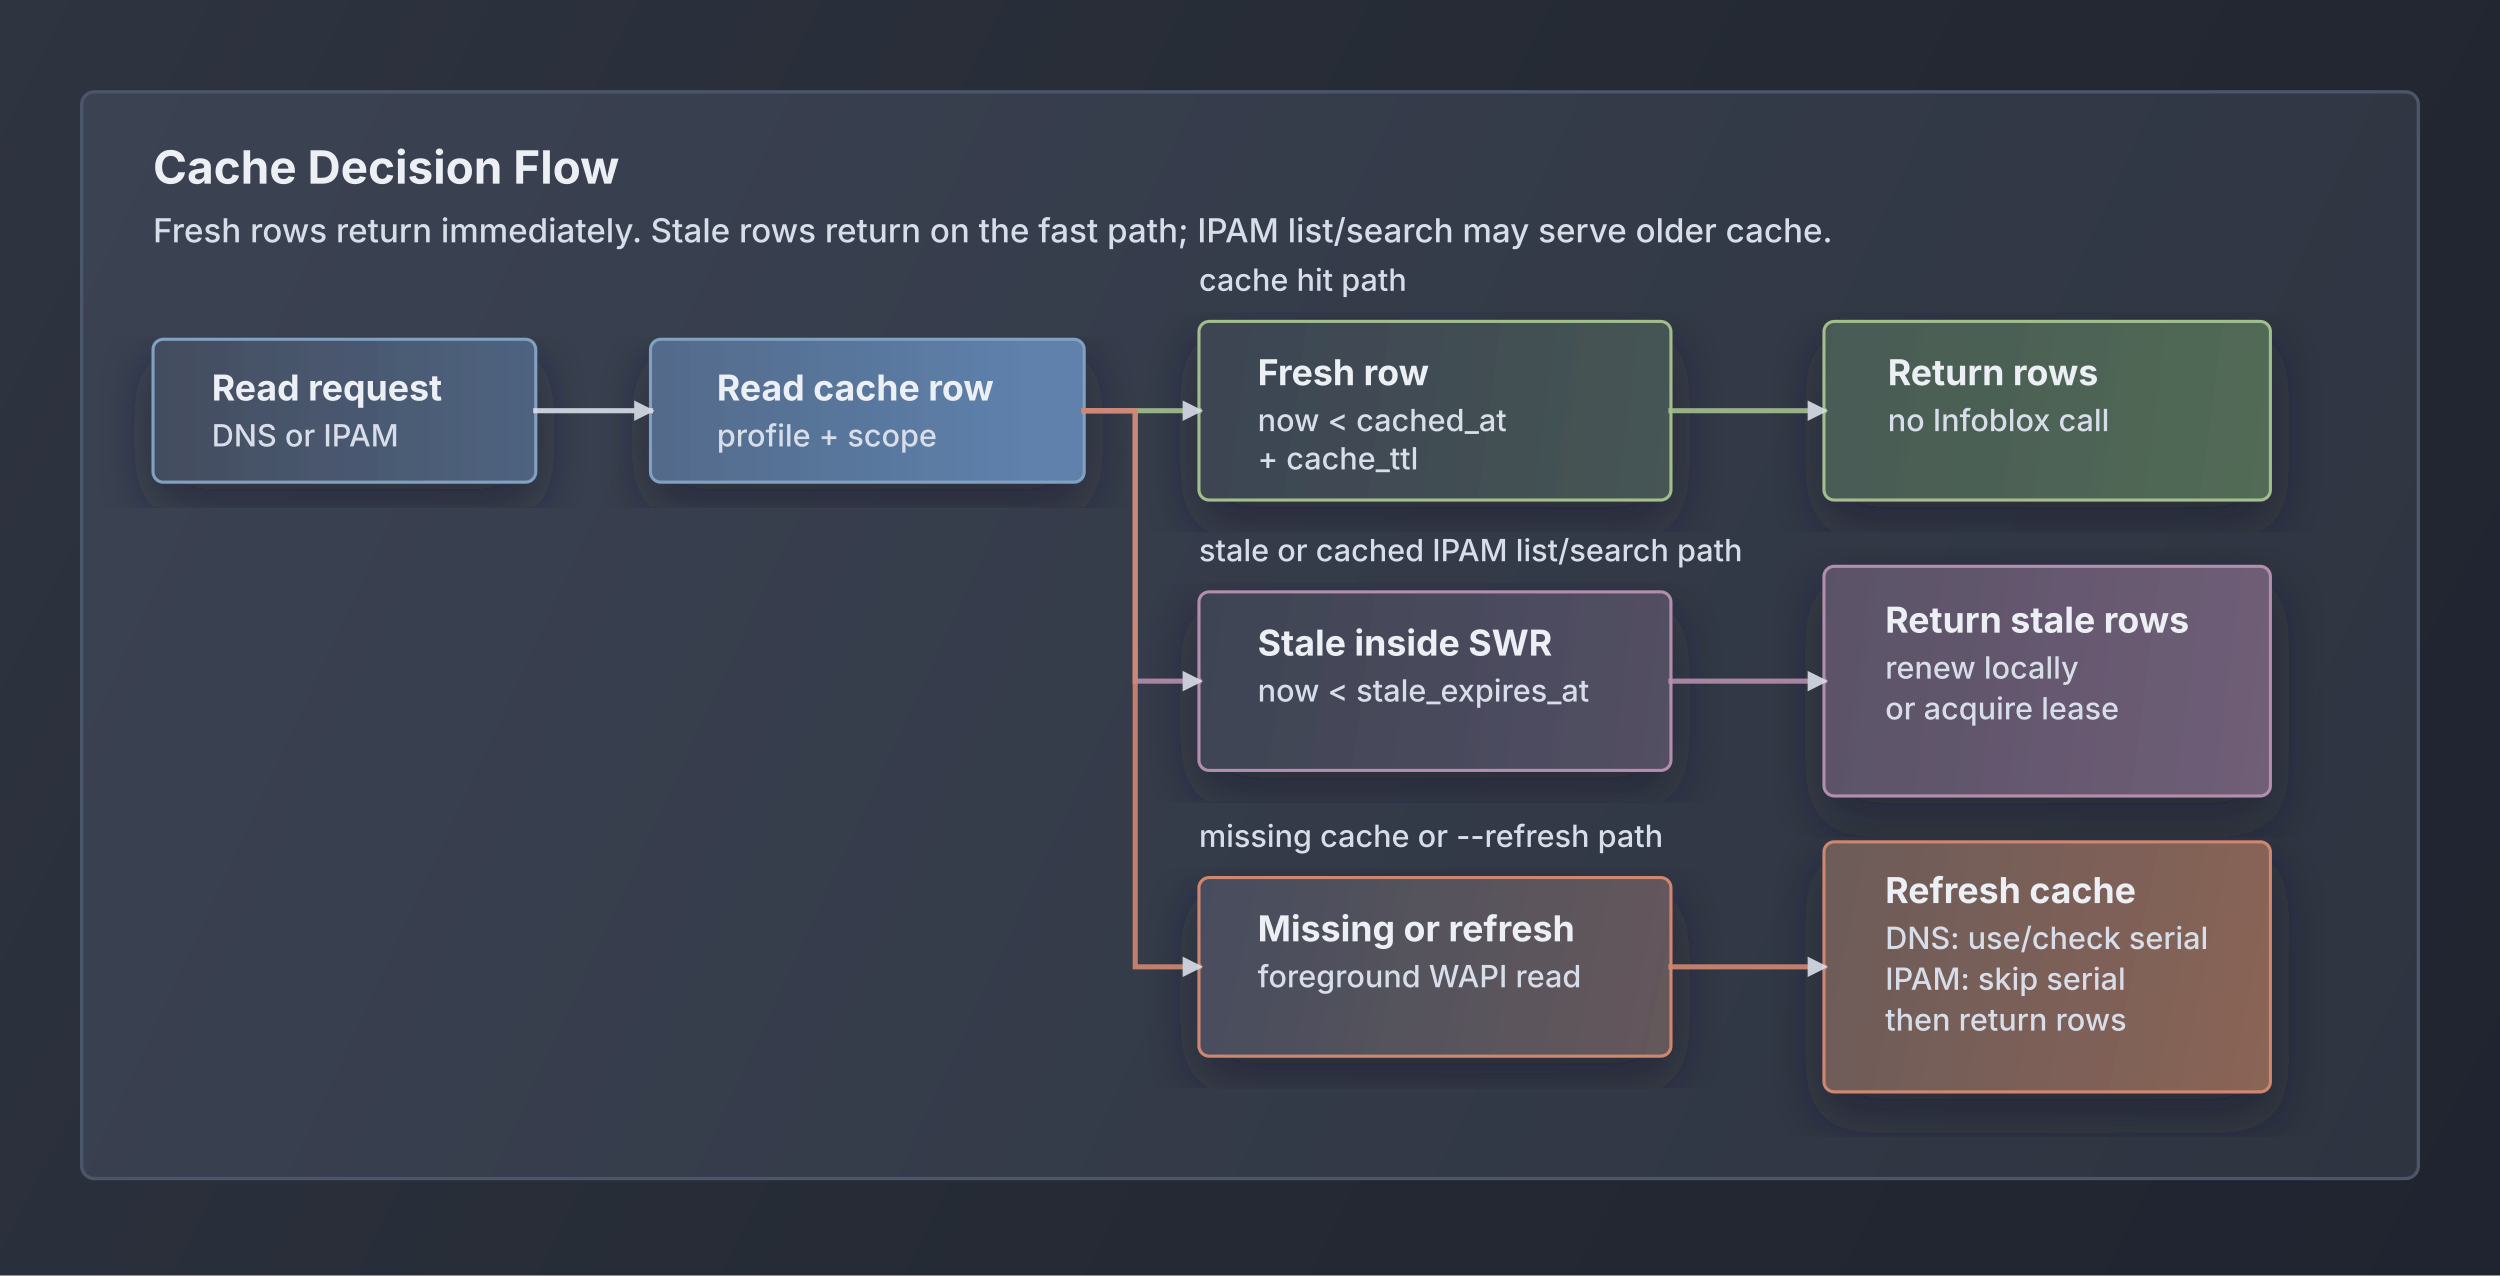
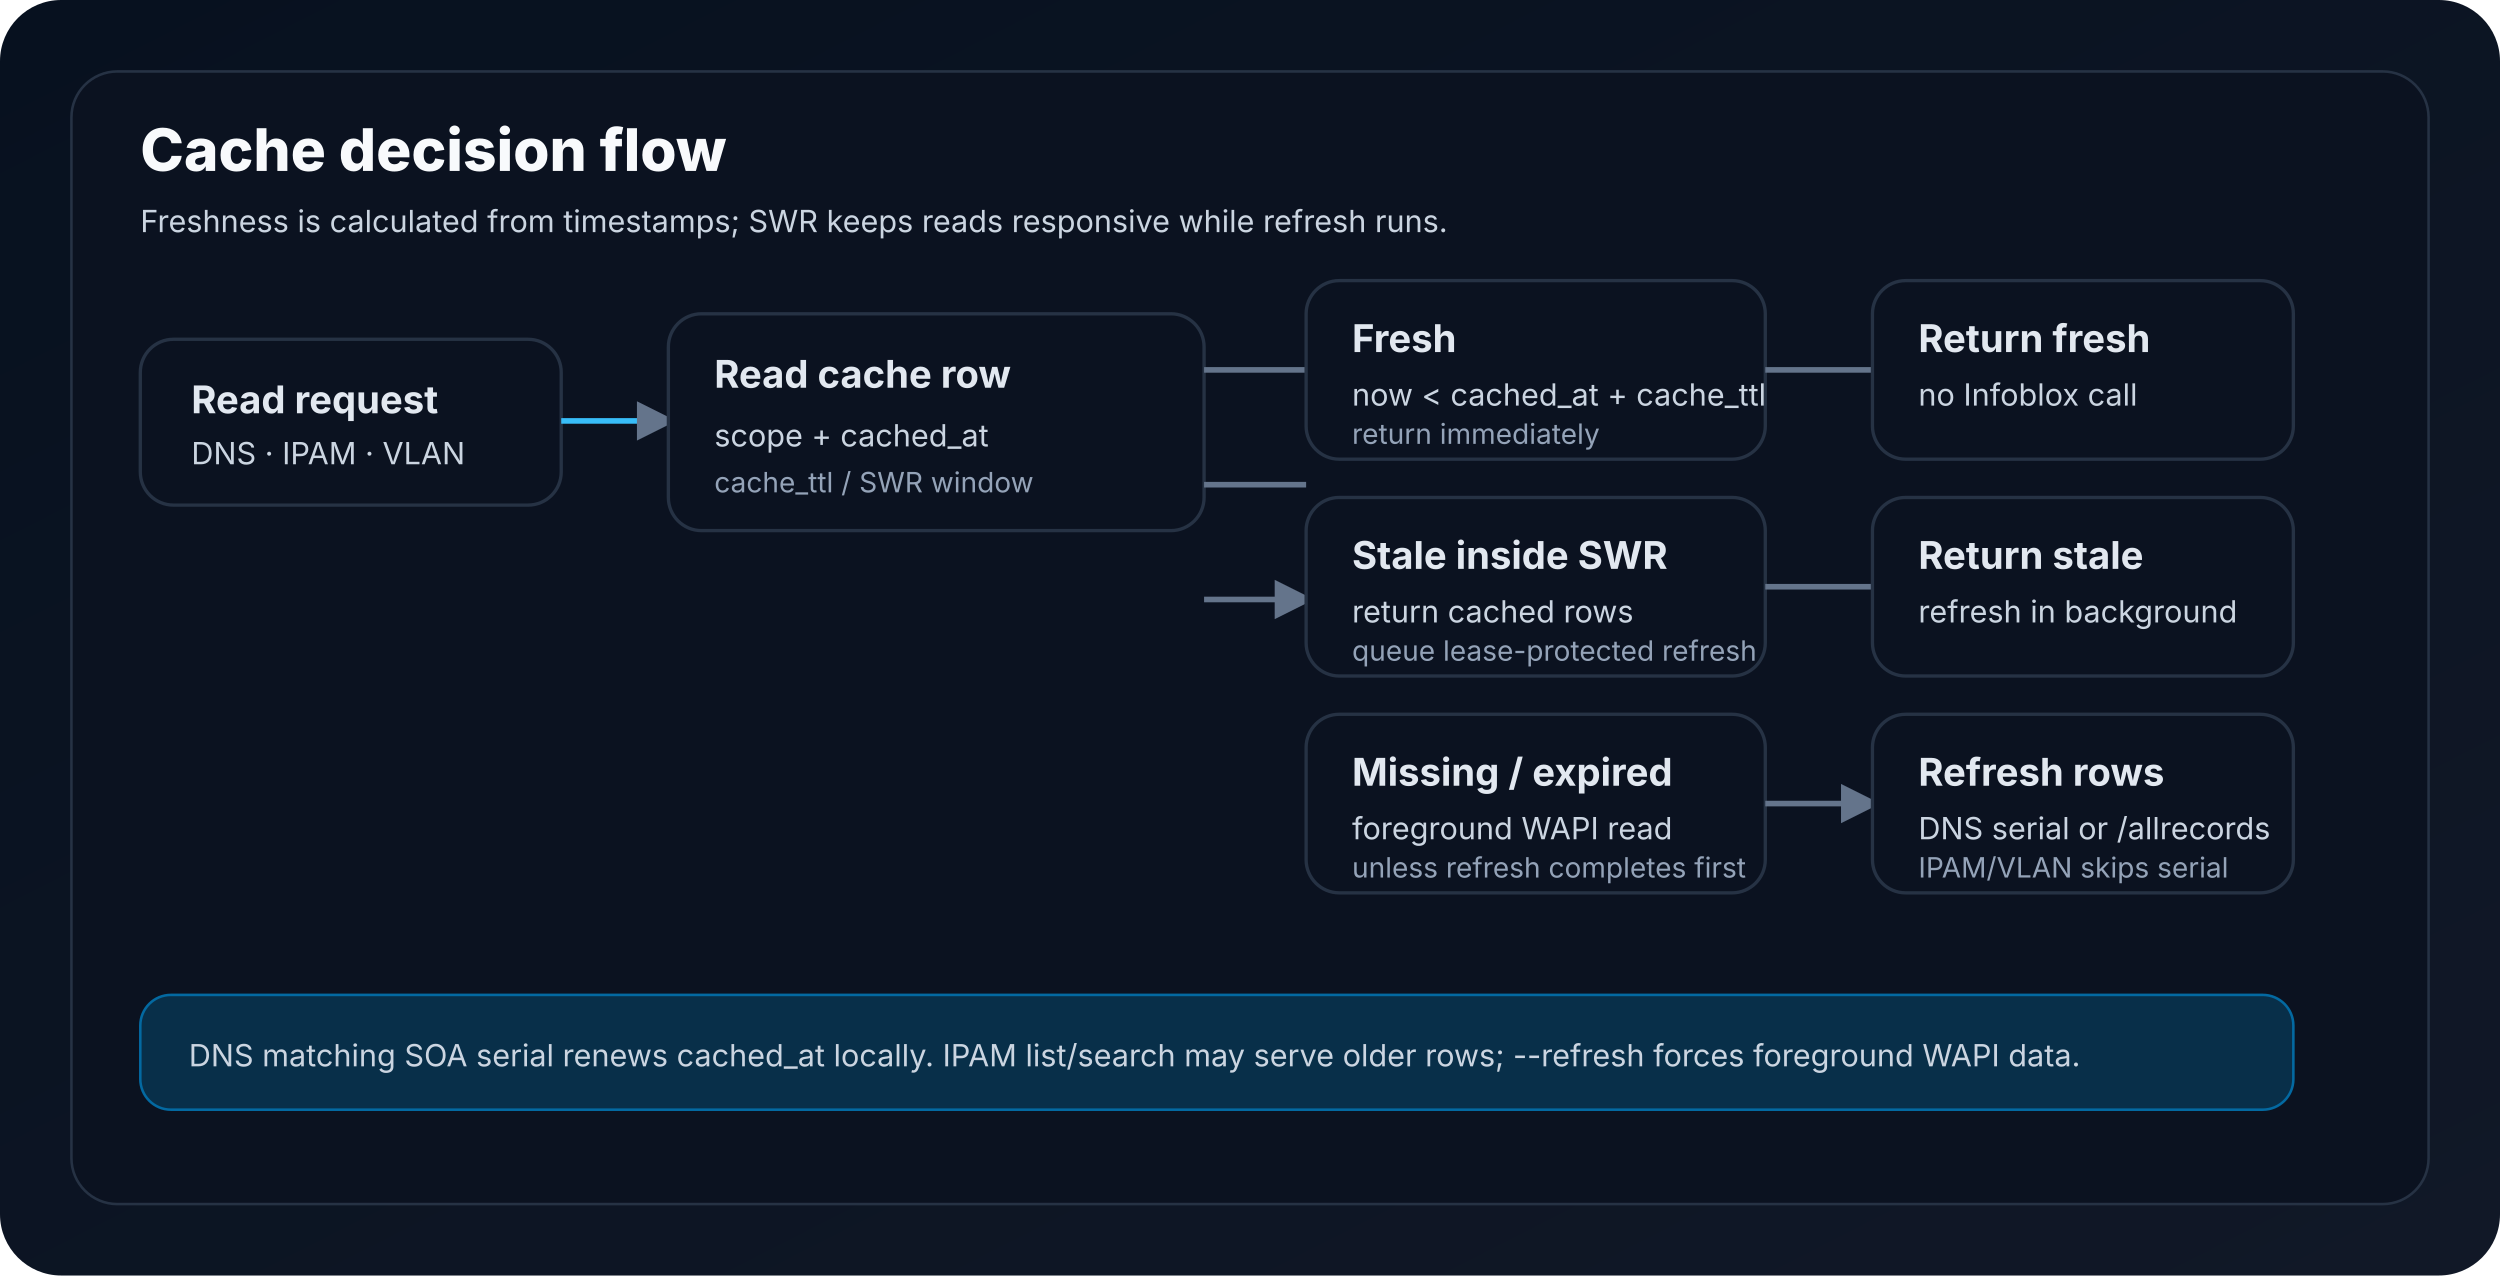
<svg xmlns="http://www.w3.org/2000/svg" width="980" height="500" viewBox="0 0 980 500" role="img" aria-labelledby="title desc">
  <defs>
-     <linearGradient id="page-bg" x1="0" y1="0" x2="980" y2="500" gradientUnits="userSpaceOnUse">
-       <stop offset="0" stop-color="#2E3440" />
-       <stop offset=".58" stop-color="#242933" />
-       <stop offset="1" stop-color="#1f2430" />
+     <linearGradient id="bg" x1="0" y1="0" x2="1" y2="1">
+       <stop stop-color="#07111f" />
+       <stop offset="1" stop-color="#111827" />
    </linearGradient>
-     <linearGradient id="panel-grad" x1="32" y1="36" x2="948" y2="462" gradientUnits="userSpaceOnUse">
-       <stop offset="0" stop-color="#3B4252" />
-       <stop offset="1" stop-color="#2E3440" />
-     </linearGradient>
-     <linearGradient id="entry-grad" x1="60" y1="0" x2="404" y2="0" gradientUnits="userSpaceOnUse">
-       <stop offset="0" stop-color="#434C5E" />
-       <stop offset="1" stop-color="#5E81AC" />
-     </linearGradient>
-     <linearGradient id="fresh-grad" x1="450" y1="145" x2="910" y2="205" gradientUnits="userSpaceOnUse">
-       <stop offset="0" stop-color="#3B4252" />
-       <stop offset="1" stop-color="#536d56" />
-     </linearGradient>
-     <linearGradient id="stale-grad" x1="450" y1="235" x2="910" y2="295" gradientUnits="userSpaceOnUse">
-       <stop offset="0" stop-color="#3B4252" />
-       <stop offset="1" stop-color="#725f78" />
-     </linearGradient>
-     <linearGradient id="fetch-grad" x1="450" y1="330" x2="910" y2="425" gradientUnits="userSpaceOnUse">
-       <stop offset="0" stop-color="#434C5E" />
-       <stop offset="1" stop-color="#8d6656" />
-     </linearGradient>
-     <filter id="shadow" x="-18%" y="-18%" width="136%" height="136%">
-       <feDropShadow dx="0" dy="9" stdDeviation="10" flood-color="#1f2430" flood-opacity=".55" />
-     </filter>
-     <marker id="arrow" viewBox="0 0 8 8" refX="6.4" refY="4" markerWidth="4" markerHeight="4" orient="auto-start-reverse">
-       <path d="M 0 0 L 8 4 L 0 8 z" fill="#D8DEE9" />
+     <marker id="a" viewBox="0 0 10 10" refX="8" refY="5" markerWidth="7" markerHeight="7" orient="auto">
+       <path d="M0 0 10 5 0 10z" fill="#64748b" />
    </marker>
+     <style>text{font-family:-apple-system,BlinkMacSystemFont,"Segoe UI",sans-serif}.h{fill:#f8fafc;font-size:23px;font-weight:800}.l{fill:#e2e8f0;font-size:15px;font-weight:700}.b{fill:#cbd5e1;font-size:12px}.s{fill:#94a3b8;font-size:11px}.card{fill:#0b1220;stroke:#263244;stroke-width:1.3}.line{fill:none;stroke-width:2.2;marker-end:url(#a)}</style>
  </defs>
-   <style>
-     .bg { fill: url(#page-bg); }
-     .panel { fill: url(#panel-grad); stroke: #4C566A; stroke-width: 1.3; }
-     .entry { fill: url(#entry-grad); stroke: #81A1C1; stroke-width: 1.2; }
-     .fresh { fill: url(#fresh-grad); stroke: #A3BE8C; stroke-width: 1.2; }
-     .stale { fill: url(#stale-grad); stroke: #B48EAD; stroke-width: 1.2; }
-     .fetch { fill: url(#fetch-grad); stroke: #D08770; stroke-width: 1.2; }
-     .node { filter: url(#shadow); }
-     .line { fill: none; stroke: #D8DEE9; stroke-width: 2; stroke-linecap: square; stroke-linejoin: miter; marker-end: url(#arrow); opacity: .9; }
-     .fresh-line { stroke: #A3BE8C; }
-     .stale-line { stroke: #B48EAD; }
-     .fetch-line { stroke: #D08770; }
-     .title { font: 700 18px ui-sans-serif, system-ui, -apple-system, BlinkMacSystemFont, "Segoe UI", sans-serif; fill: #ECEFF4; }
-     .subtitle { font: 520 13px ui-sans-serif, system-ui, -apple-system, BlinkMacSystemFont, "Segoe UI", sans-serif; fill: #D8DEE9; }
-     .label { font: 650 14px ui-sans-serif, system-ui, -apple-system, BlinkMacSystemFont, "Segoe UI", sans-serif; fill: #ECEFF4; }
-     .small { font: 520 12px ui-sans-serif, system-ui, -apple-system, BlinkMacSystemFont, "Segoe UI", sans-serif; fill: #D8DEE9; }
-   </style>
-   <rect class="bg" width="980" height="500" />
-   <rect class="panel" x="32" y="36" width="916" height="426" rx="5" />
-   <text class="title" x="60" y="72">Cache Decision Flow</text>
-   <text class="subtitle" x="60" y="95">Fresh rows return immediately. Stale rows return on the fast path; IPAM list/search may serve older cache.</text>
-   <rect class="entry node" x="60" y="133" width="150" height="56" rx="4" />
-   <text class="label" x="83" y="157">Read request</text>
-   <text class="small" x="83" y="175">DNS or IPAM</text>
-   <rect class="entry node" x="255" y="133" width="170" height="56" rx="4" />
-   <text class="label" x="281" y="157">Read cache row</text>
-   <text class="small" x="281" y="175">profile + scope</text>
-   <rect class="fresh node" x="470" y="126" width="185" height="70" rx="4" />
-   <text class="label" x="493" y="151">Fresh row</text>
-   <text class="small" x="493" y="169">now &lt; cached_at</text>
-   <text class="small" x="493" y="184">+ cache_ttl</text>
-   <rect class="fresh node" x="715" y="126" width="175" height="70" rx="4" />
-   <text class="label" x="740" y="151">Return rows</text>
-   <text class="small" x="740" y="169">no Infoblox call</text>
-   <rect class="stale node" x="470" y="232" width="185" height="70" rx="4" />
-   <text class="label" x="493" y="257">Stale inside SWR</text>
-   <text class="small" x="493" y="275">now &lt; stale_expires_at</text>
-   <rect class="stale node" x="715" y="222" width="175" height="90" rx="4" />
-   <text class="label" x="739" y="248">Return stale rows</text>
-   <text class="small" x="739" y="266">renew locally</text>
-   <text class="small" x="739" y="282">or acquire lease</text>
-   <rect class="fetch node" x="470" y="344" width="185" height="70" rx="4" />
-   <text class="label" x="493" y="369">Missing or refresh</text>
-   <text class="small" x="493" y="387">foreground WAPI read</text>
-   <rect class="fetch node" x="715" y="330" width="175" height="98" rx="4" />
-   <text class="label" x="739" y="354">Refresh cache</text>
-   <text class="small" x="739" y="372">DNS: use/check serial</text>
-   <text class="small" x="739" y="388">IPAM: skip serial</text>
-   <text class="small" x="739" y="404">then return rows</text>
-   <path class="line" d="M210 161 L255 161" />
-   <path class="line fresh-line" d="M425 161 L470 161" />
-   <path class="line stale-line" d="M425 161 L445 161 L445 267 L470 267" />
-   <path class="line fetch-line" d="M425 161 L445 161 L445 379 L470 379" />
-   <path class="line fresh-line" d="M655 161 L715 161" />
-   <path class="line stale-line" d="M655 267 L715 267" />
-   <path class="line fetch-line" d="M655 379 L715 379" />
-   <text class="small" x="470" y="114">cache hit path</text>
-   <text class="small" x="470" y="220">stale or cached IPAM list/search path</text>
-   <text class="small" x="470" y="332">missing cache or --refresh path</text>
+   <rect width="980" height="500" rx="24" fill="url(#bg)" />
+   <rect x="28" y="28" width="924" height="444" rx="18" fill="#0b1220" stroke="#263244" />
+   <text x="55" y="67" class="h">Cache decision flow</text>
+   <text x="55" y="91" class="b">Freshness is calculated from timestamps; SWR keeps reads responsive while refresh runs.</text>
+   <g transform="translate(55 133)">
+     <rect width="165" height="65" rx="13" class="card" stroke="#38bdf8" />
+     <text x="20" y="29" class="l">Read request</text>
+     <text x="20" y="49" class="b">DNS · IPAM · VLAN</text>
+   </g>
+   <path d="M220 165h42" class="line" stroke="#38bdf8" />
+   <g transform="translate(262 123)">
+     <rect width="210" height="85" rx="13" class="card" stroke="#38bdf8" />
+     <text x="18" y="29" class="l">Read cache row</text>
+     <text x="18" y="52" class="b">scope + cached_at</text>
+     <text x="18" y="70" class="s">cache_ttl / SWR window</text>
+   </g>
+   <path d="M472 145h40M472 190h40M472 235h40" class="line" stroke="#64748b" />
+   <g transform="translate(512 110)">
+     <rect width="180" height="70" rx="13" class="card" stroke="#22c55e" />
+     <text x="18" y="28" class="l">Fresh</text>
+     <text x="18" y="49" class="b">now &lt; cached_at + cache_ttl</text>
+     <text x="18" y="64" class="s">return immediately</text>
+   </g>
+   <g transform="translate(512 195)">
+     <rect width="180" height="70" rx="13" class="card" stroke="#fbbf24" />
+     <text x="18" y="28" class="l">Stale inside SWR</text>
+     <text x="18" y="49" class="b">return cached rows</text>
+     <text x="18" y="64" class="s">queue lease-protected refresh</text>
+   </g>
+   <g transform="translate(512 280)">
+     <rect width="180" height="70" rx="13" class="card" stroke="#f87171" />
+     <text x="18" y="28" class="l">Missing / expired</text>
+     <text x="18" y="49" class="b">foreground WAPI read</text>
+     <text x="18" y="64" class="s">unless refresh completes first</text>
+   </g>
+   <path d="M692 145h42M692 230h42M692 315h42" class="line" stroke="#64748b" />
+   <g transform="translate(734 110)">
+     <rect width="165" height="70" rx="13" class="card" stroke="#22c55e" />
+     <text x="18" y="28" class="l">Return fresh</text>
+     <text x="18" y="49" class="b">no Infoblox call</text>
+   </g>
+   <g transform="translate(734 195)">
+     <rect width="165" height="70" rx="13" class="card" stroke="#fbbf24" />
+     <text x="18" y="28" class="l">Return stale</text>
+     <text x="18" y="49" class="b">refresh in background</text>
+   </g>
+   <g transform="translate(734 280)">
+     <rect width="165" height="70" rx="13" class="card" stroke="#f87171" />
+     <text x="18" y="28" class="l">Refresh rows</text>
+     <text x="18" y="49" class="b">DNS serial or /allrecords</text>
+     <text x="18" y="64" class="s">IPAM/VLAN skips serial</text>
+   </g>
+   <rect x="55" y="390" width="844" height="45" rx="12" fill="#082f49" stroke="#0369a1" />
+   <text x="74" y="418" class="b">DNS matching SOA serial renews cached_at locally. IPAM list/search may serve older rows; --refresh forces foreground WAPI data.</text>
</svg>
